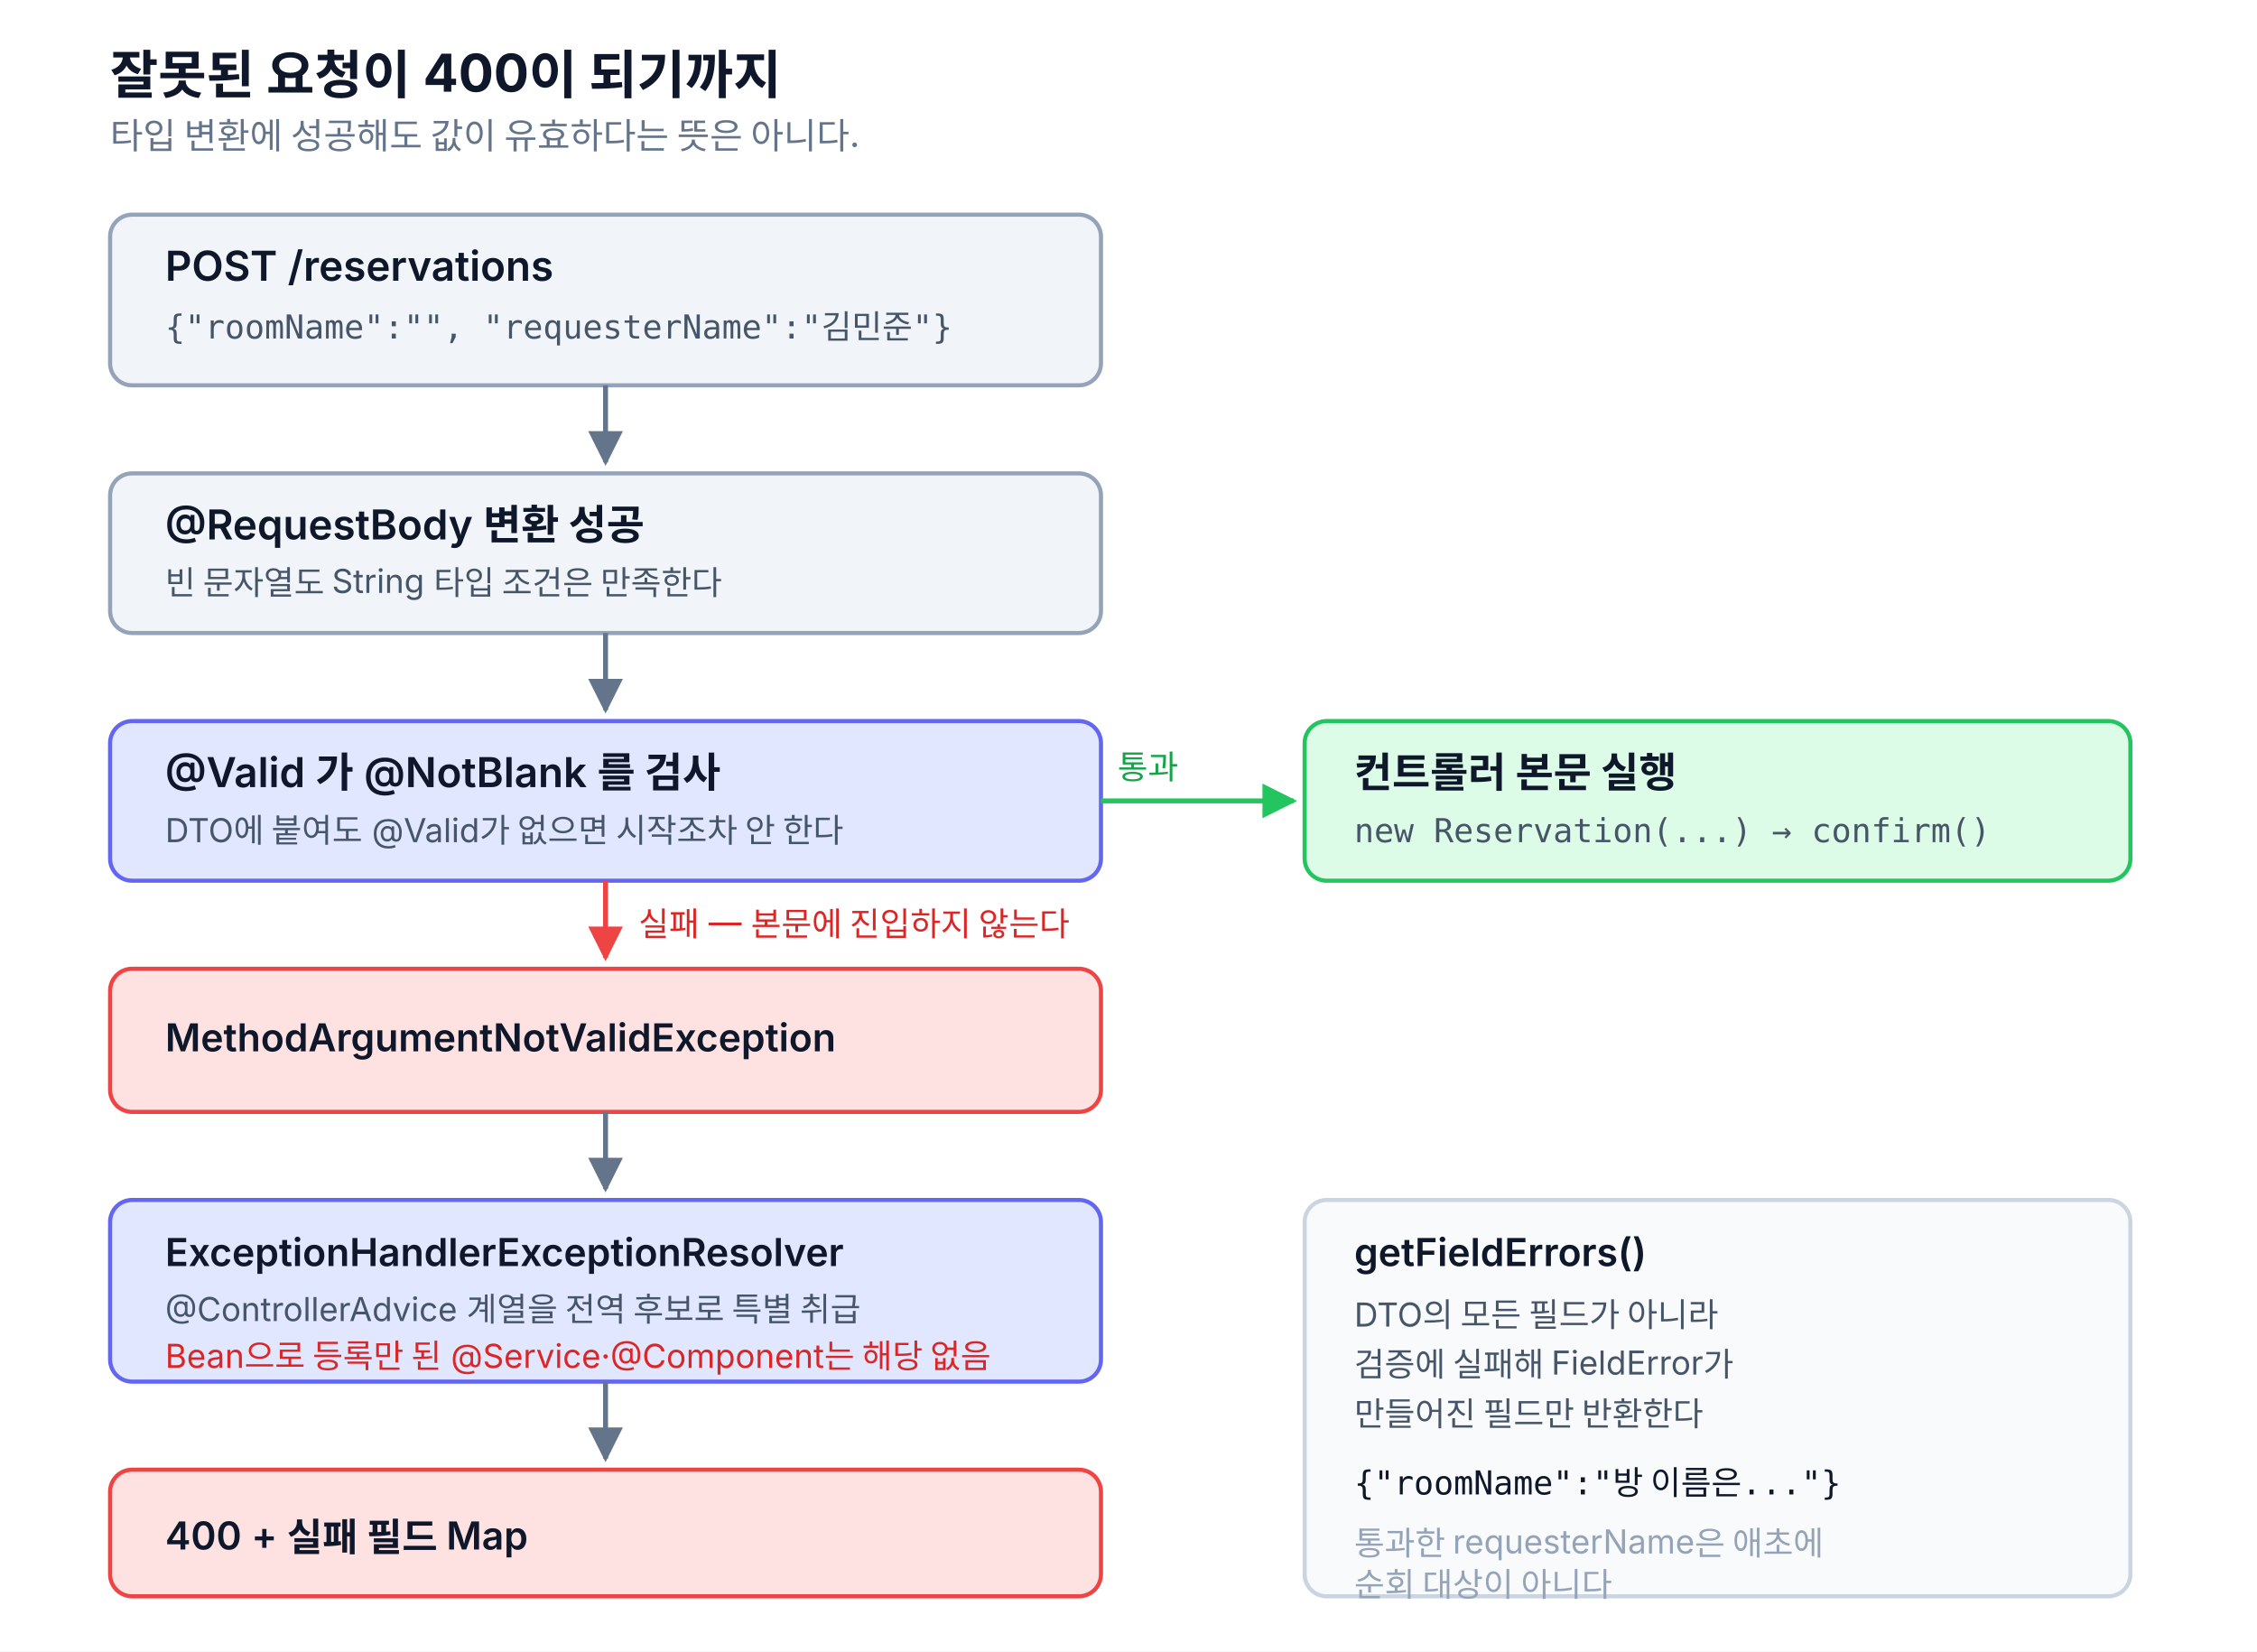
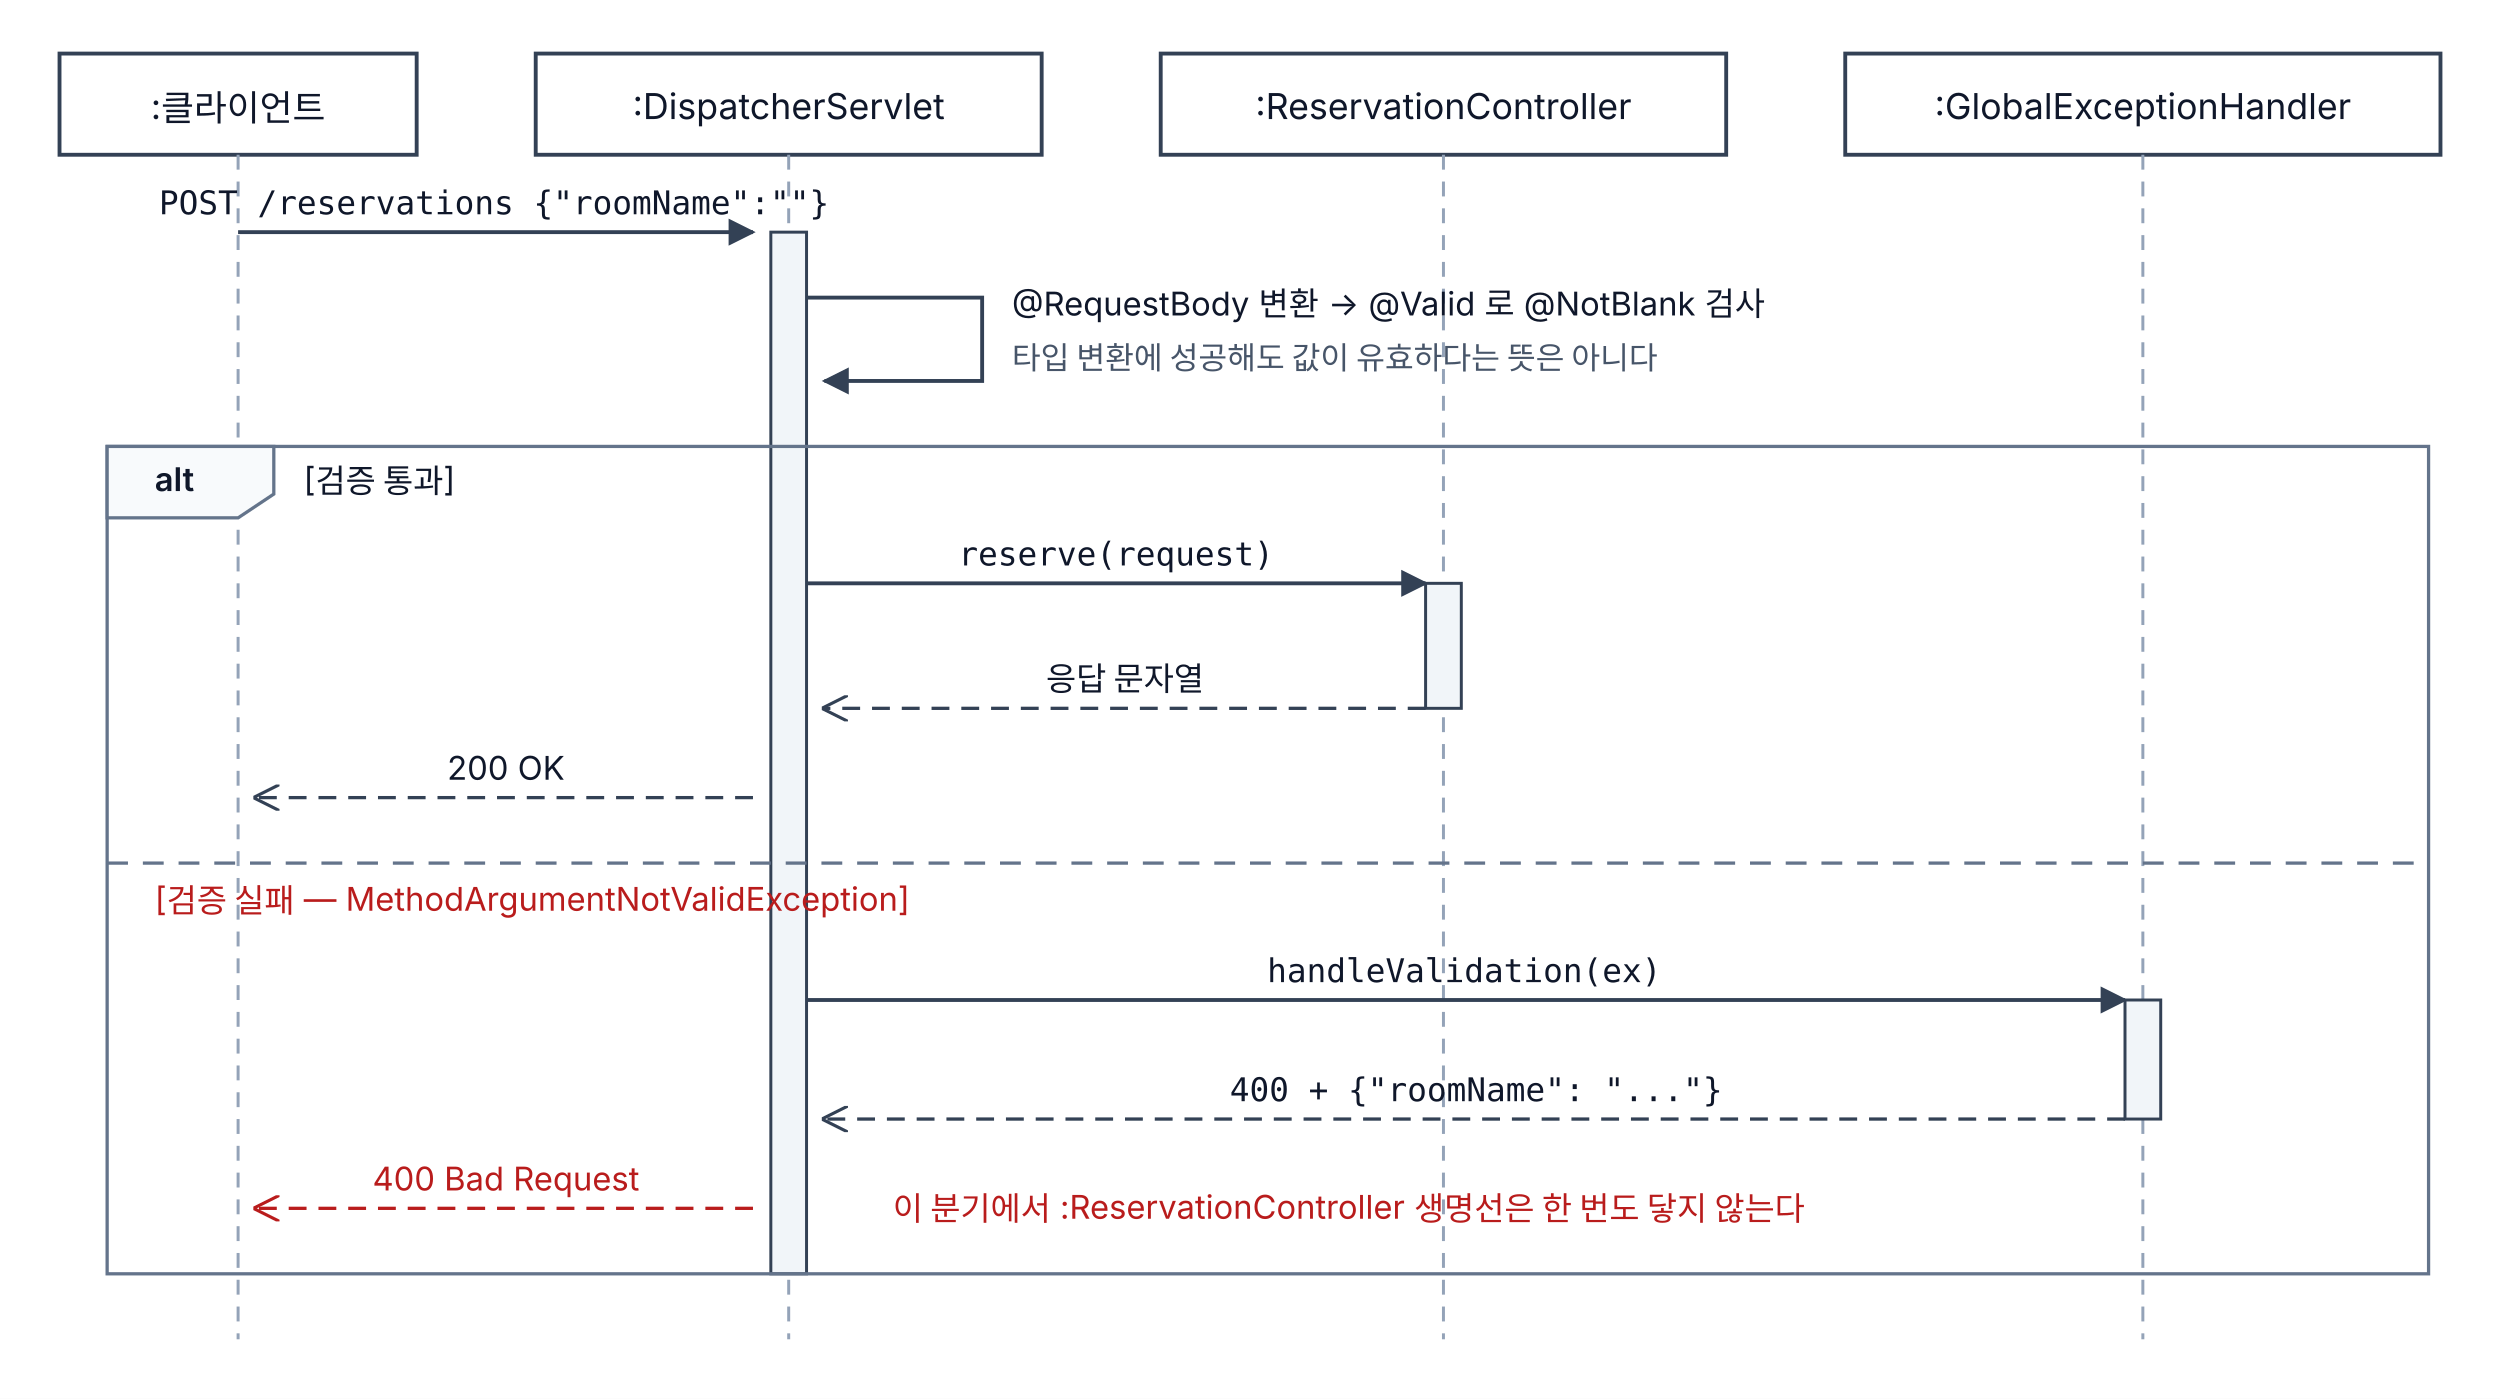
- <svg xmlns="http://www.w3.org/2000/svg" viewBox="0 0 820 600" width="820" height="600" font-family="system-ui, -apple-system, 'Segoe UI', 'Malgun Gothic', 'Apple SD Gothic Neo', sans-serif">
-   <rect x="0" y="0" width="820" height="600" fill="#ffffff" />
+ <svg xmlns="http://www.w3.org/2000/svg" viewBox="0 0 840 470" width="840" height="470" font-family="system-ui, -apple-system, 'Segoe UI', 'Malgun Gothic', 'Apple SD Gothic Neo', sans-serif">
+   <rect x="0" y="0" width="840" height="470" fill="#ffffff" />
  <defs>
-     <marker id="a3" viewBox="0 0 10 10" refX="9" refY="5" markerWidth="7" markerHeight="7" orient="auto-start-reverse">
-       <path d="M 0 0 L 10 5 L 0 10 z" fill="#64748b" />
+     <marker id="c3" viewBox="0 0 10 10" refX="9" refY="5" markerWidth="7" markerHeight="7" orient="auto-start-reverse">
+       <path d="M 0 0 L 10 5 L 0 10 z" fill="#334155" />
    </marker>
-     <marker id="a3g" viewBox="0 0 10 10" refX="9" refY="5" markerWidth="7" markerHeight="7" orient="auto-start-reverse">
-       <path d="M 0 0 L 10 5 L 0 10 z" fill="#22c55e" />
+     <marker id="r3" viewBox="0 0 10 10" refX="9" refY="5" markerWidth="8" markerHeight="8" orient="auto-start-reverse">
+       <path d="M 0 0 L 10 5 L 0 10" fill="none" stroke="#334155" stroke-width="1.2" />
    </marker>
-     <marker id="a3r" viewBox="0 0 10 10" refX="9" refY="5" markerWidth="7" markerHeight="7" orient="auto-start-reverse">
-       <path d="M 0 0 L 10 5 L 0 10 z" fill="#ef4444" />
+     <marker id="r3e" viewBox="0 0 10 10" refX="9" refY="5" markerWidth="8" markerHeight="8" orient="auto-start-reverse">
+       <path d="M 0 0 L 10 5 L 0 10" fill="none" stroke="#b91c1c" stroke-width="1.2" />
    </marker>
  </defs>
-   <text x="40" y="34" font-size="19" font-weight="700" fill="#0f172a">잘못된 요청이 400이 되기까지</text>
-   <text x="40" y="54" font-size="13" fill="#64748b">타입 변환에 성공해도 값이 유효하다는 뜻은 아니다.</text>
-   <rect x="40" y="78" width="360" height="62" rx="8" fill="#f1f5f9" stroke="#94a3b8" stroke-width="1.5" />
-   <text x="60" y="102" font-size="15" font-weight="600" fill="#0f172a">POST /reservations</text>
-   <text x="60" y="123" font-size="12" fill="#475569" font-family="ui-monospace, Consolas, monospace">{"roomName":"", "requesterName":"김민준"}</text>
-   <line x1="220" y1="140" x2="220" y2="168" stroke="#64748b" stroke-width="1.8" marker-end="url(#a3)" />
-   <rect x="40" y="172" width="360" height="58" rx="8" fill="#f1f5f9" stroke="#94a3b8" stroke-width="1.5" />
-   <text x="60" y="196" font-size="15" font-weight="600" fill="#0f172a">@RequestBody 변환 성공</text>
-   <text x="60" y="216" font-size="12" fill="#475569">빈 문자열도 String 타입 조건은 만족한다</text>
-   <line x1="220" y1="230" x2="220" y2="258" stroke="#64748b" stroke-width="1.8" marker-end="url(#a3)" />
-   <rect x="40" y="262" width="360" height="58" rx="8" fill="#e0e7ff" stroke="#6366f1" stroke-width="1.5" />
-   <text x="60" y="286" font-size="15" font-weight="600" fill="#0f172a">@Valid 가 @NotBlank 를 검사</text>
-   <text x="60" y="306" font-size="12" fill="#475569">DTO에 붙여도 @Valid가 없으면 시작조차 안 한다</text>
-   <line x1="400" y1="291" x2="470" y2="291" stroke="#22c55e" stroke-width="1.8" marker-end="url(#a3g)" />
-   <text x="406" y="283" font-size="12" fill="#16a34a">통과</text>
-   <rect x="474" y="262" width="300" height="58" rx="8" fill="#dcfce7" stroke="#22c55e" stroke-width="1.5" />
-   <text x="492" y="286" font-size="15" font-weight="600" fill="#0f172a">컨트롤러 본문 실행</text>
-   <text x="492" y="306" font-size="12" fill="#475569" font-family="ui-monospace, Consolas, monospace">new Reservation(...) → confirm()</text>
-   <line x1="220" y1="320" x2="220" y2="348" stroke="#ef4444" stroke-width="1.8" marker-end="url(#a3r)" />
-   <text x="232" y="340" font-size="12" fill="#dc2626">실패 — 본문에 진입하지 않는다</text>
-   <rect x="40" y="352" width="360" height="52" rx="8" fill="#fee2e2" stroke="#ef4444" stroke-width="1.5" />
-   <text x="60" y="382" font-size="14" font-weight="600" fill="#0f172a">MethodArgumentNotValidException</text>
-   <line x1="220" y1="404" x2="220" y2="432" stroke="#64748b" stroke-width="1.8" marker-end="url(#a3)" />
-   <rect x="40" y="436" width="360" height="66" rx="8" fill="#e0e7ff" stroke="#6366f1" stroke-width="1.5" />
-   <text x="60" y="460" font-size="14" font-weight="600" fill="#0f172a">ExceptionHandlerExceptionResolver</text>
-   <text x="60" y="480" font-size="12" fill="#475569">@ControllerAdvice 계열을 전역 후보로 특별 취급</text>
-   <text x="60" y="497" font-size="12" fill="#dc2626">Bean으로 등록만 된 @Service·@Component는 해당 없음</text>
-   <line x1="220" y1="502" x2="220" y2="530" stroke="#64748b" stroke-width="1.8" marker-end="url(#a3)" />
-   <rect x="40" y="534" width="360" height="46" rx="8" fill="#fee2e2" stroke="#ef4444" stroke-width="1.5" />
-   <text x="60" y="563" font-size="14" font-weight="600" fill="#0f172a">400 + 실패 필드 Map</text>
-   <rect x="474" y="436" width="300" height="144" rx="8" fill="#f8fafc" stroke="#cbd5e1" stroke-width="1.5" />
-   <text x="492" y="460" font-size="14" font-weight="600" fill="#0f172a">getFieldErrors()</text>
-   <text x="492" y="482" font-size="12" fill="#475569">DTO의 모든 필드가 아니라</text>
-   <text x="492" y="500" font-size="12" fill="#475569">검증에 실패해 FieldError가</text>
-   <text x="492" y="518" font-size="12" fill="#475569">만들어진 필드만 반환한다</text>
-   <text x="492" y="543" font-size="12" fill="#0f172a" font-family="ui-monospace, Consolas, monospace">{"roomName":"방 이름은..."}</text>
-   <text x="492" y="565" font-size="12" fill="#94a3b8">통과한 requesterName은 애초에</text>
-   <text x="492" y="580" font-size="12" fill="#94a3b8">순회 대상이 아니다</text>
+   <rect x="20" y="18" width="120" height="34" fill="#ffffff" stroke="#334155" stroke-width="1.3" />
+   <text x="80" y="40" font-size="12" fill="#0f172a" text-anchor="middle">:클라이언트</text>
+   <rect x="180" y="18" width="170" height="34" fill="#ffffff" stroke="#334155" stroke-width="1.3" />
+   <text x="265" y="40" font-size="12" fill="#0f172a" text-anchor="middle">:DispatcherServlet</text>
+   <rect x="390" y="18" width="190" height="34" fill="#ffffff" stroke="#334155" stroke-width="1.3" />
+   <text x="485" y="40" font-size="12" fill="#0f172a" text-anchor="middle">:ReservationController</text>
+   <rect x="620" y="18" width="200" height="34" fill="#ffffff" stroke="#334155" stroke-width="1.3" />
+   <text x="720" y="40" font-size="12" fill="#0f172a" text-anchor="middle">:GlobalExceptionHandler</text>
+   <line x1="80" y1="52" x2="80" y2="450" stroke="#94a3b8" stroke-width="1" stroke-dasharray="5 4" />
+   <line x1="265" y1="52" x2="265" y2="450" stroke="#94a3b8" stroke-width="1" stroke-dasharray="5 4" />
+   <line x1="485" y1="52" x2="485" y2="450" stroke="#94a3b8" stroke-width="1" stroke-dasharray="5 4" />
+   <line x1="720" y1="52" x2="720" y2="450" stroke="#94a3b8" stroke-width="1" stroke-dasharray="5 4" />
+   <rect x="259" y="78" width="12" height="350" fill="#f1f5f9" stroke="#334155" stroke-width="1" />
+   <line x1="80" y1="78" x2="253" y2="78" stroke="#334155" stroke-width="1.3" marker-end="url(#c3)" />
+   <text x="166" y="72" font-size="11" fill="#0f172a" text-anchor="middle" font-family="ui-monospace, Consolas, monospace">POST /reservations {"roomName":""}</text>
+   <path d="M 271 100 L 330 100 L 330 128 L 277 128" fill="none" stroke="#334155" stroke-width="1.3" marker-end="url(#c3)" />
+   <text x="340" y="106" font-size="11" fill="#0f172a">@RequestBody 변환 → @Valid 로 @NotBlank 검사</text>
+   <text x="340" y="124" font-size="10.5" fill="#475569">타입 변환에 성공해도 값이 유효하다는 뜻은 아니다</text>
+   <rect x="36" y="150" width="780" height="278" fill="none" stroke="#64748b" stroke-width="1.1" />
+   <path d="M 36 150 L 92 150 L 92 166 L 80 174 L 36 174 Z" fill="#f8fafc" stroke="#64748b" stroke-width="1.1" />
+   <text x="52" y="165" font-size="11" font-weight="600" fill="#0f172a">alt</text>
+   <text x="102" y="165" font-size="11" fill="#0f172a">[검증 통과]</text>
+   <line x1="271" y1="196" x2="479" y2="196" stroke="#334155" stroke-width="1.3" marker-end="url(#c3)" />
+   <text x="375" y="190" font-size="11" fill="#0f172a" text-anchor="middle" font-family="ui-monospace, Consolas, monospace">reserve(request)</text>
+   <rect x="479" y="196" width="12" height="42" fill="#f1f5f9" stroke="#334155" stroke-width="1" />
+   <line x1="479" y1="238" x2="277" y2="238" stroke="#334155" stroke-width="1.1" stroke-dasharray="6 4" marker-end="url(#r3)" />
+   <text x="378" y="232" font-size="11" fill="#0f172a" text-anchor="middle">응답 문자열</text>
+   <line x1="253" y1="268" x2="86" y2="268" stroke="#334155" stroke-width="1.1" stroke-dasharray="6 4" marker-end="url(#r3)" />
+   <text x="170" y="262" font-size="11" fill="#0f172a" text-anchor="middle">200 OK</text>
+   <line x1="36" y1="290" x2="816" y2="290" stroke="#64748b" stroke-width="1.1" stroke-dasharray="7 5" />
+   <text x="52" y="306" font-size="11" fill="#b91c1c">[검증 실패 — MethodArgumentNotValidException]</text>
+   <line x1="271" y1="336" x2="714" y2="336" stroke="#334155" stroke-width="1.3" marker-end="url(#c3)" />
+   <text x="492" y="330" font-size="11" fill="#0f172a" text-anchor="middle" font-family="ui-monospace, Consolas, monospace">handleValidation(ex)</text>
+   <rect x="714" y="336" width="12" height="40" fill="#f1f5f9" stroke="#334155" stroke-width="1" />
+   <line x1="714" y1="376" x2="277" y2="376" stroke="#334155" stroke-width="1.1" stroke-dasharray="6 4" marker-end="url(#r3)" />
+   <text x="496" y="370" font-size="11" fill="#0f172a" text-anchor="middle" font-family="ui-monospace, Consolas, monospace">400 + {"roomName": "..."}</text>
+   <line x1="253" y1="406" x2="86" y2="406" stroke="#b91c1c" stroke-width="1.1" stroke-dasharray="6 4" marker-end="url(#r3e)" />
+   <text x="170" y="400" font-size="11" fill="#b91c1c" text-anchor="middle">400 Bad Request</text>
+   <text x="300" y="410" font-size="11" fill="#b91c1c">이 분기에서 :ReservationController 생명선은 한 번도 닿지 않는다</text>
</svg>
